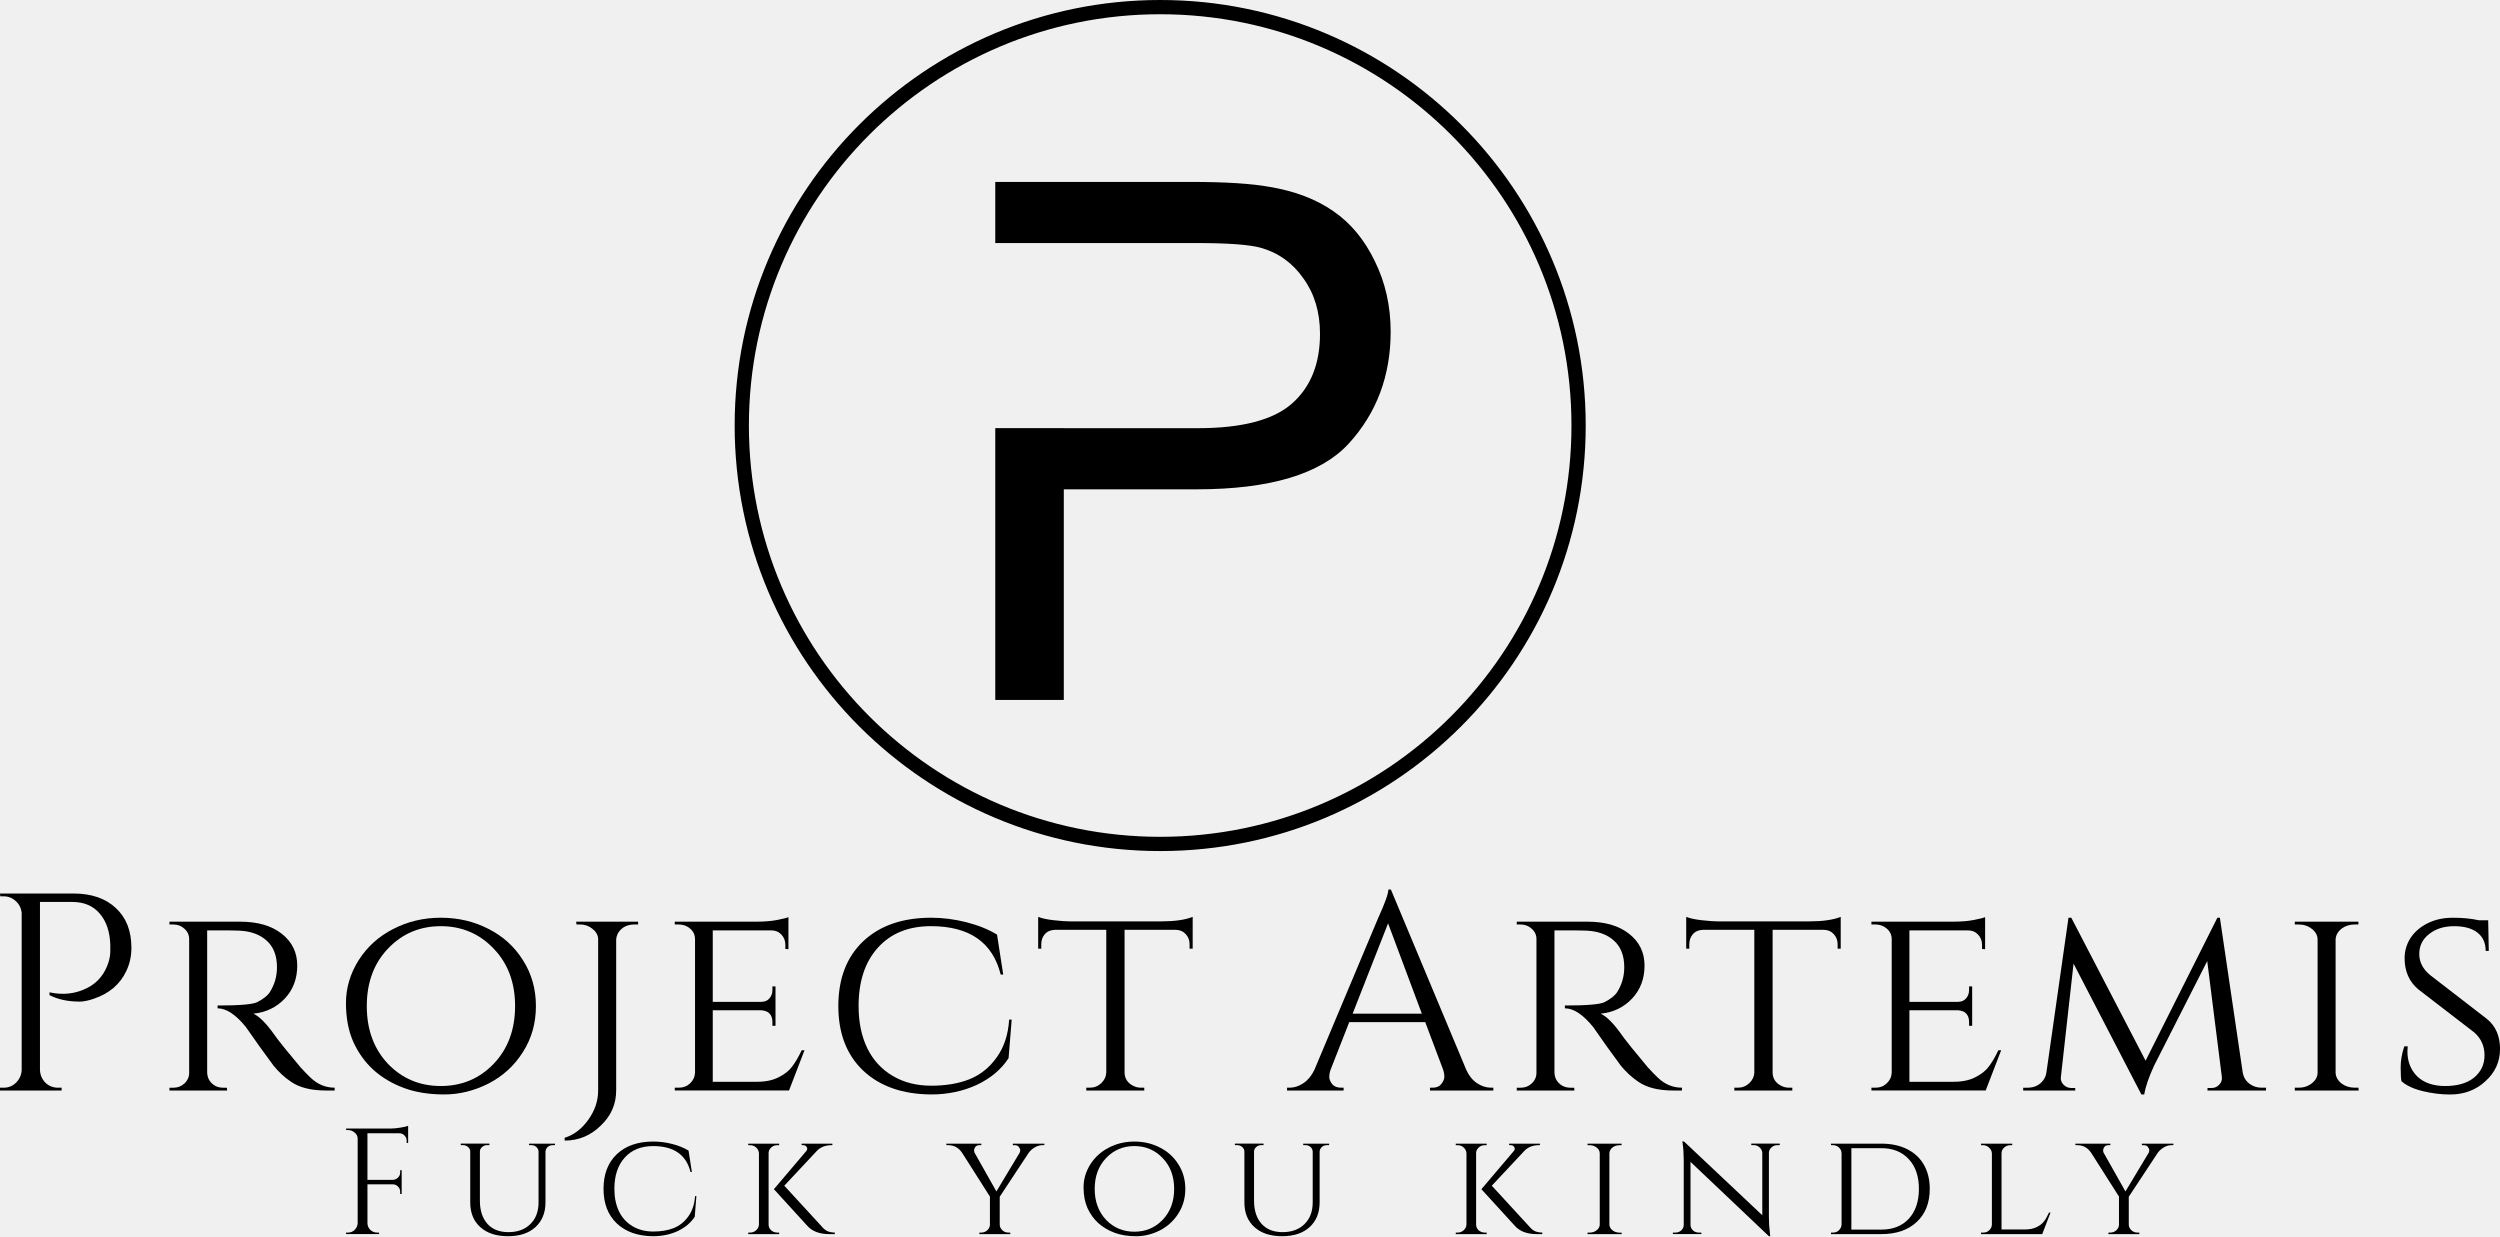
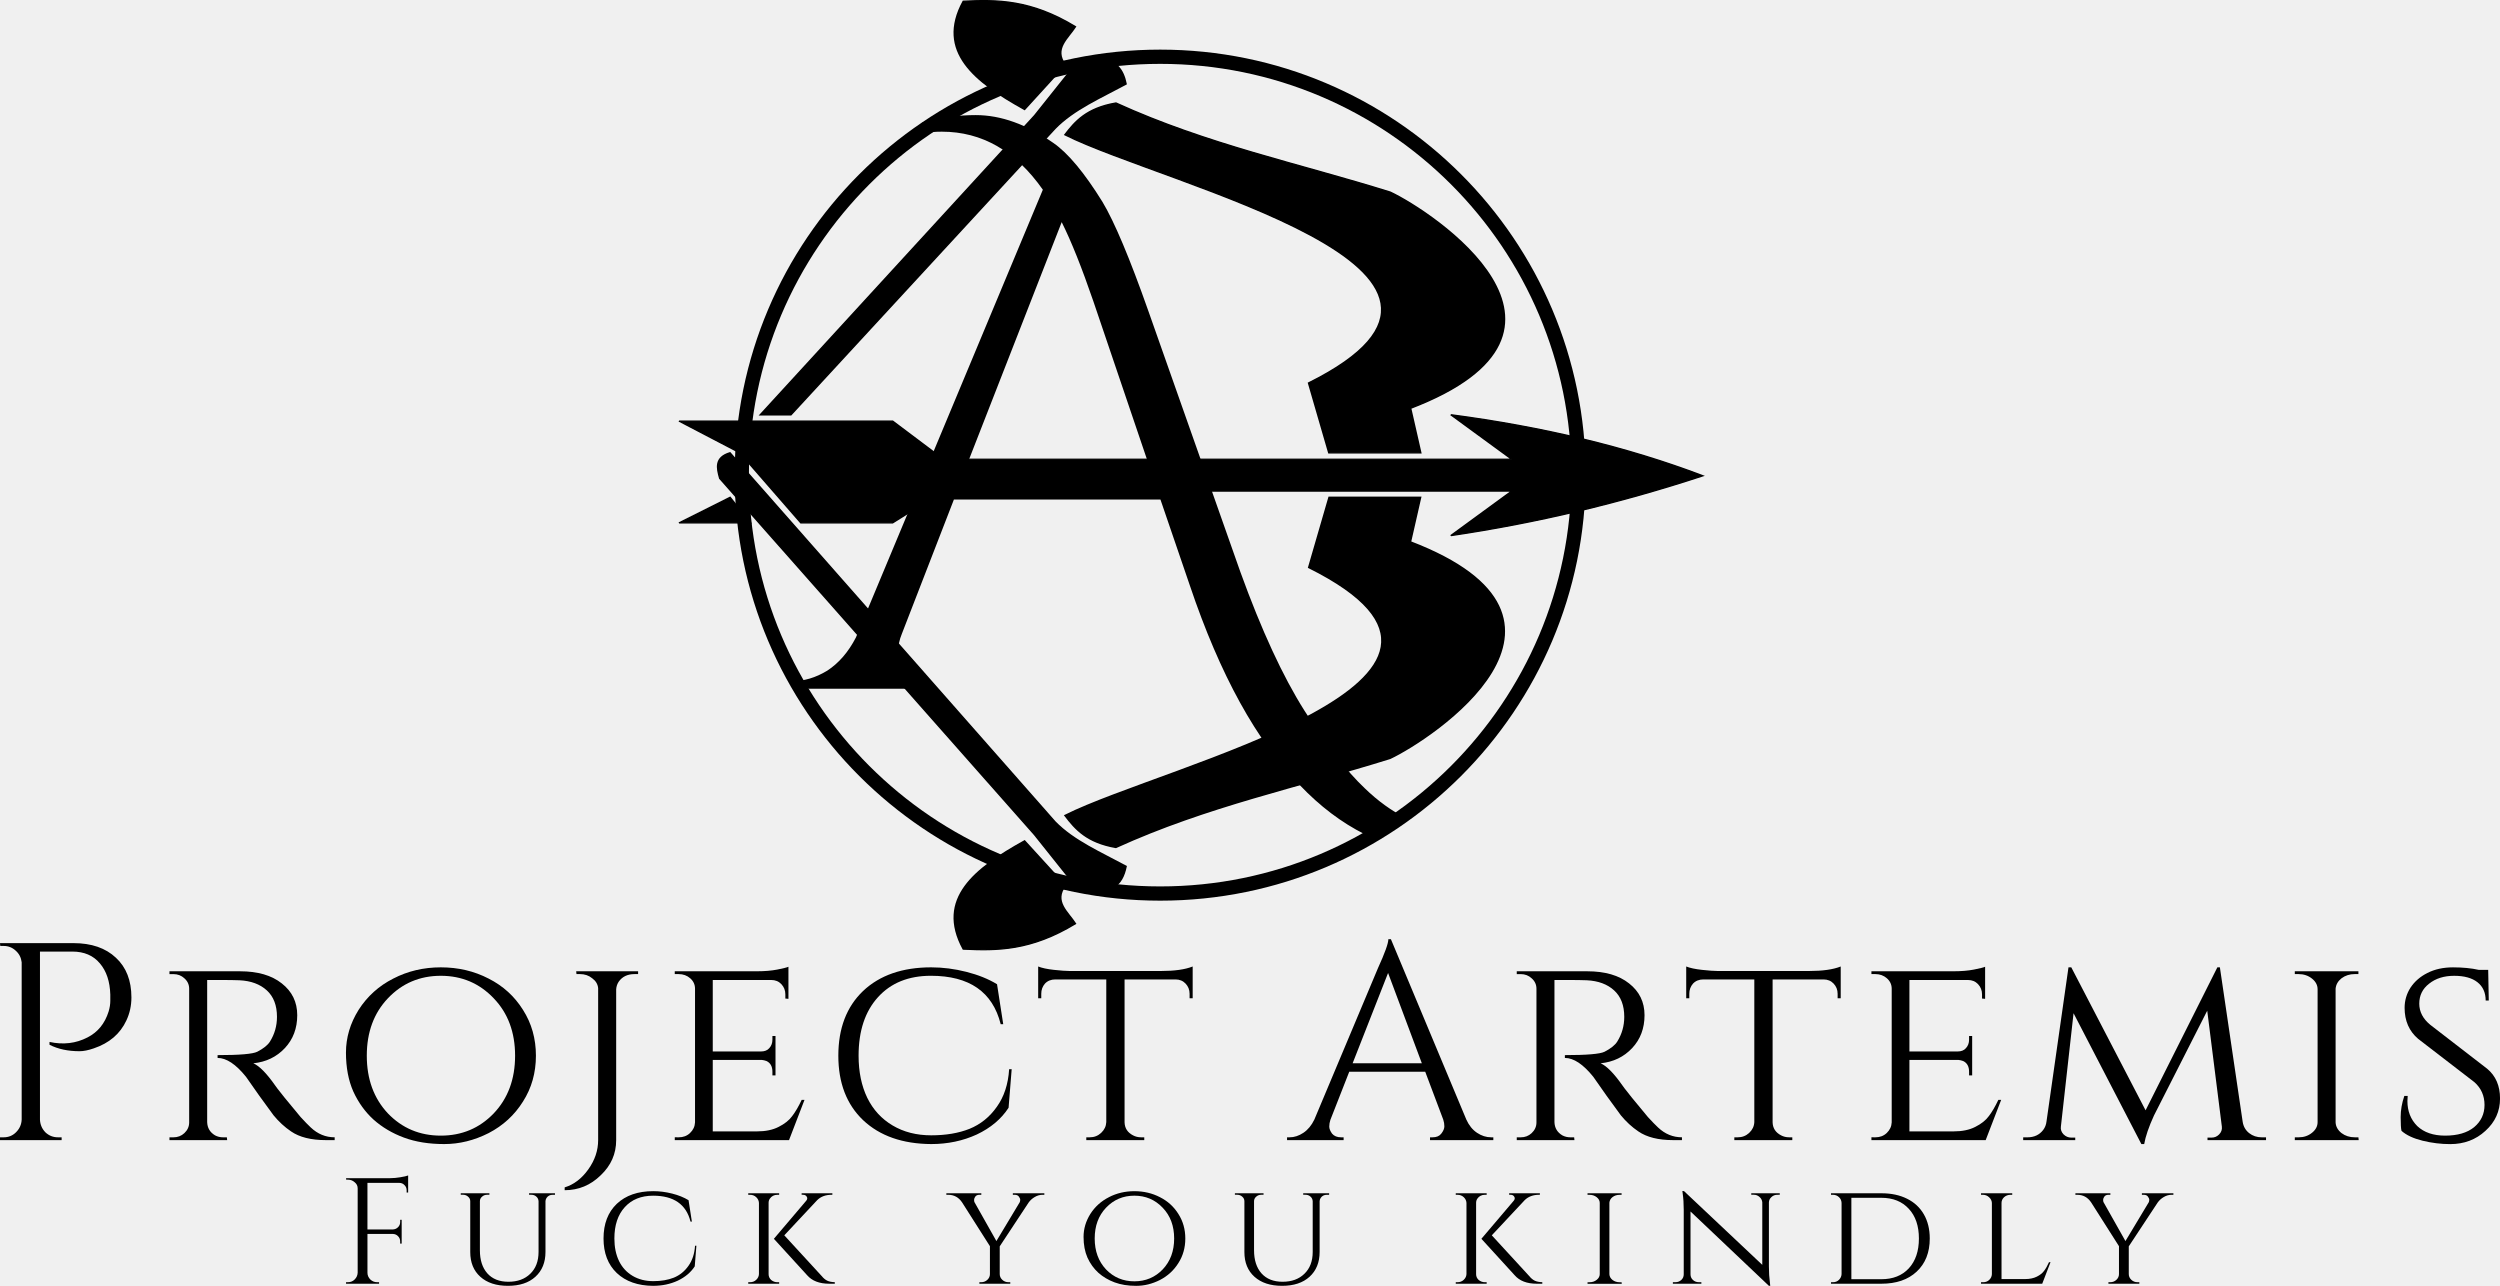
- <svg xmlns="http://www.w3.org/2000/svg" xmlns:xlink="http://www.w3.org/1999/xlink" width="175.499mm" height="86.783mm" viewBox="0 0 175.499 86.783" version="1.1" id="svg5">
+ <svg xmlns="http://www.w3.org/2000/svg" xmlns:xlink="http://www.w3.org/1999/xlink" width="175.499mm" height="90.266mm" viewBox="0 0 175.499 90.266" version="1.1" id="svg5">
  <defs id="defs2">
+     <rect x="77.412" y="14.884" width="115.743" height="202.358" id="rect8398" />
    <linearGradient id="linearGradient90169">
      <stop style="stop-color:#000000;stop-opacity:1;" offset="0" id="stop90165" />
      <stop style="stop-color:#000000;stop-opacity:0;" offset="1" id="stop90167" />
    </linearGradient>
    <linearGradient id="linearGradient90125">
      <stop style="stop-color:#000000;stop-opacity:1;" offset="0" id="stop90123" />
    </linearGradient>
    <clipPath clipPathUnits="userSpaceOnUse" id="clipPath87836">
      <rect style="display:none;fill:#ffffff;stroke:none;stroke-width:1.002;stroke-linecap:butt;stroke-linejoin:round;stroke-miterlimit:4;stroke-dasharray:none;stroke-dashoffset:0;stroke-opacity:1;paint-order:normal" id="rect87838" width="52.766" height="49.127" x="317.597" y="424.212" d="m 317.597,424.212 h 52.766 v 49.127 h -52.766 z" />
      <path style="display:none;fill:#ffffff;stroke:none;stroke-width:1.002;stroke-linecap:butt;stroke-linejoin:round;stroke-miterlimit:4;stroke-dasharray:none;stroke-dashoffset:0;stroke-opacity:1;paint-order:normal" class="powerclip" id="lpe_path-effect87840" d="m 330.926,402.986 h 114.915 v 147.438 H 330.926 Z m -13.329,21.227 v 49.127 h 52.766 v -49.127 z" />
    </clipPath>
    <linearGradient xlink:href="#linearGradient90125" id="linearGradient90127" x1="20.414" y1="183.226" x2="195.912" y2="183.226" gradientUnits="userSpaceOnUse" />
    <linearGradient xlink:href="#linearGradient90169" id="linearGradient90171" x1="20.281" y1="183.226" x2="196.045" y2="183.226" gradientUnits="userSpaceOnUse" />
    <clipPath clipPathUnits="userSpaceOnUse" id="clipPath6557">
-       <path id="path6559" style="display:none;fill:#ffffff;stroke-width:0.265" d="m 89.119,125.671 h 7.779 v 12.995 h -7.779 z" />
-       <path id="lpe_path-effect6561" style="display:inline;fill:#ffffff;stroke-width:0.265" class="powerclip" d="m 85.281,116.382 h 37.756 v 46.364 H 85.281 Z m 3.838,9.29 v 12.995 h 7.779 v -12.995 z" />
+       <path id="path6559" style="display:block;fill:#ffffff;stroke-width:0.265" d="m 89.119,125.671 h 7.779 v 12.995 h -7.779 z" />
    </clipPath>
  </defs>
-   <g id="layer1" style="display:inline" transform="translate(-20.41361,-108.611)">
+   <g id="layer1" style="display:inline" transform="translate(-20.41361,-105.128)">
    <g aria-label="Project Artemis Fuck you kindly" id="text2211" style="font-size:10.583px;line-height:0.8;font-family:Cinzel;-inkscape-font-specification:'Cinzel, Normal';stroke-width:0.265">
      <path d="m 29.639,175.149 q 0,0.869 -0.356,1.62 -0.652,1.403 -2.292,1.956 -0.573,0.198 -0.988,0.198 -1.225,0 -2.114,-0.454 v -0.198 q 1.442,0.316 2.667,-0.316 1.087,-0.553 1.482,-1.818 0.119,-0.395 0.119,-0.751 0,-0.356 0,-0.435 -0.04,-1.383 -0.731,-2.193 -0.691,-0.83 -1.936,-0.83 H 23.219 v 11.794 q 0.02,0.514 0.375,0.889 0.375,0.356 0.889,0.356 h 0.257 v 0.198 h -4.326 v -0.198 h 0.257 q 0.514,0 0.869,-0.356 0.375,-0.375 0.395,-0.889 v -11.043 q -0.059,-0.494 -0.415,-0.81 -0.356,-0.336 -0.849,-0.336 H 20.433 l -0.02,-0.198 h 5.156 q 1.897,0 2.983,1.027 1.087,1.008 1.087,2.786 z" style="font-size:19.756px;text-align:center;letter-spacing:0.794px;text-anchor:middle" id="path28" />
      <path d="m 36.004,173.924 h -1.047 v 9.977 q 0.02,0.612 0.553,0.929 0.257,0.138 0.573,0.138 h 0.257 l 0.02,0.198 H 32.31 v -0.198 h 0.277 q 0.454,0 0.77,-0.296 0.336,-0.316 0.336,-0.751 v -9.384 q 0,-0.435 -0.336,-0.731 -0.316,-0.296 -0.77,-0.296 H 32.31 v -0.198 h 4.959 q 1.857,0 2.924,0.849 1.087,0.849 1.087,2.232 0,1.383 -0.869,2.311 -0.869,0.929 -2.213,1.067 0.632,0.277 1.521,1.541 -0.02,0 0.672,0.869 0.711,0.869 1.126,1.363 0.435,0.474 0.711,0.731 0.731,0.691 1.679,0.691 v 0.198 h -0.612 q -1.561,0 -2.45,-0.612 -0.672,-0.454 -1.225,-1.126 -0.119,-0.158 -1.008,-1.383 -0.869,-1.245 -0.929,-1.324 -1.067,-1.324 -1.995,-1.324 v -0.198 q 2.311,0 2.786,-0.237 0.652,-0.336 0.889,-0.711 0.494,-0.79 0.494,-1.738 0,-1.205 -0.711,-1.857 -0.711,-0.652 -1.916,-0.711 -0.533,-0.02 -1.225,-0.02 z" style="font-size:19.756px;text-align:center;letter-spacing:0.794px;text-anchor:middle" id="path30" />
      <path d="m 48.019,173.825 q 1.521,-0.79 3.339,-0.79 1.837,0 3.358,0.79 1.521,0.77 2.41,2.193 0.909,1.422 0.909,3.22 0,1.798 -0.909,3.22 -0.889,1.422 -2.41,2.213 -1.521,0.77 -3.121,0.77 -1.6,0 -2.825,-0.454 -1.225,-0.454 -2.134,-1.264 -0.889,-0.81 -1.422,-1.976 -0.514,-1.166 -0.514,-2.726 0,-1.58 0.889,-3.003 0.909,-1.422 2.43,-2.193 z m -0.375,9.463 q 1.501,1.561 3.714,1.561 2.213,0 3.714,-1.561 1.501,-1.58 1.501,-4.05 0,-2.469 -1.501,-4.03 -1.501,-1.58 -3.714,-1.58 -2.213,0 -3.714,1.58 -1.482,1.561 -1.482,4.03 0,2.469 1.482,4.05 z" style="font-size:19.756px;text-align:center;letter-spacing:0.794px;text-anchor:middle" id="path32" />
      <path d="m 64.953,173.509 q -0.731,0 -1.106,0.533 -0.158,0.237 -0.178,0.533 v 10.589 q 0,1.442 -1.087,2.469 -1.067,1.047 -2.529,1.047 v -0.198 q 0.968,-0.296 1.659,-1.264 0.691,-0.968 0.691,-2.055 v -10.668 q -0.04,-0.415 -0.415,-0.691 -0.356,-0.296 -0.869,-0.296 h -0.237 l -0.02,-0.198 h 4.346 v 0.198 z" style="font-size:19.756px;text-align:center;letter-spacing:0.794px;text-anchor:middle" id="path34" />
      <path d="m 68.058,184.967 q 0.474,0 0.79,-0.296 0.336,-0.316 0.356,-0.751 v -9.384 q 0,-0.435 -0.336,-0.731 -0.336,-0.296 -0.81,-0.296 h -0.277 v -0.198 h 5.769 q 0.81,0 1.422,-0.119 0.612,-0.119 0.79,-0.198 v 2.252 l -0.217,-0.02 v -0.296 q 0,-0.415 -0.277,-0.711 -0.277,-0.296 -0.711,-0.296 H 70.449 v 5.018 h 3.378 q 0.395,0 0.593,-0.237 0.217,-0.237 0.217,-0.593 v -0.257 h 0.217 v 2.766 h -0.217 v -0.257 q 0,-0.553 -0.415,-0.751 -0.158,-0.059 -0.336,-0.079 H 70.449 v 5.018 h 3.102 q 0.909,0 1.521,-0.316 0.632,-0.316 0.948,-0.751 0.336,-0.435 0.672,-1.146 h 0.198 l -1.087,2.825 h -8.021 v -0.198 z" style="font-size:19.756px;text-align:center;letter-spacing:0.794px;text-anchor:middle" id="path36" />
      <path d="m 85.783,185.441 q -3.023,-0.02 -4.781,-1.679 -1.738,-1.659 -1.738,-4.524 0,-2.884 1.738,-4.544 1.758,-1.659 4.781,-1.659 1.225,0 2.469,0.316 1.245,0.316 2.153,0.869 l 0.435,2.805 h -0.178 q -0.849,-3.398 -4.899,-3.398 -2.351,0 -3.714,1.501 -1.363,1.501 -1.363,4.109 0,1.699 0.612,2.963 0.612,1.245 1.778,1.936 1.166,0.691 2.707,0.691 1.541,0 2.687,-0.454 1.166,-0.474 1.916,-1.541 0.77,-1.067 0.869,-2.647 h 0.178 l -0.217,2.707 q -0.77,1.185 -2.232,1.877 -1.462,0.672 -3.2,0.672 z" style="font-size:19.756px;text-align:center;letter-spacing:0.794px;text-anchor:middle" id="path38" />
      <path d="m 99.358,173.884 v 10.036 q 0.02,0.612 0.593,0.909 0.257,0.138 0.573,0.138 h 0.217 v 0.198 h -4.07 v -0.198 h 0.237 q 0.474,0 0.81,-0.316 0.336,-0.316 0.356,-0.751 v -10.016 h -3.576 q -0.454,0 -0.731,0.296 -0.257,0.296 -0.257,0.711 v 0.316 h -0.217 v -2.232 q 0.395,0.158 1.106,0.237 0.731,0.079 1.087,0.079 h 6.44 q 1.422,0 2.213,-0.316 v 2.232 h -0.217 v -0.316 q 0,-0.415 -0.277,-0.711 -0.277,-0.296 -0.711,-0.296 z" style="font-size:19.756px;text-align:center;letter-spacing:0.794px;text-anchor:middle" id="path40" />
      <path d="m 125.087,184.967 h 0.158 v 0.198 h -4.445 v -0.198 h 0.178 q 0.415,0 0.612,-0.257 0.217,-0.277 0.217,-0.514 0,-0.237 -0.079,-0.474 l -1.264,-3.358 h -5.334 l -1.324,3.378 q -0.079,0.237 -0.079,0.474 0,0.217 0.198,0.494 0.217,0.257 0.632,0.257 h 0.178 v 0.198 h -3.971 v -0.198 h 0.178 q 0.494,0 0.968,-0.316 0.474,-0.316 0.77,-0.929 l 4.465,-10.629 q 0.731,-1.6 0.731,-2.035 h 0.178 l 5.295,12.663 q 0.277,0.612 0.751,0.929 0.474,0.316 0.988,0.316 z m -9.72,-5.196 h 4.86 l -2.371,-6.342 z" style="font-size:19.756px;text-align:center;letter-spacing:0.794px;text-anchor:middle" id="path42" />
      <path d="m 130.583,173.924 h -1.047 v 9.977 q 0.02,0.612 0.553,0.929 0.257,0.138 0.573,0.138 h 0.257 l 0.02,0.198 h -4.05 v -0.198 h 0.277 q 0.454,0 0.77,-0.296 0.336,-0.316 0.336,-0.751 v -9.384 q 0,-0.435 -0.336,-0.731 -0.316,-0.296 -0.77,-0.296 h -0.277 v -0.198 h 4.959 q 1.857,0 2.924,0.849 1.087,0.849 1.087,2.232 0,1.383 -0.869,2.311 -0.869,0.929 -2.213,1.067 0.632,0.277 1.521,1.541 -0.02,0 0.672,0.869 0.711,0.869 1.126,1.363 0.435,0.474 0.711,0.731 0.731,0.691 1.679,0.691 v 0.198 h -0.612 q -1.561,0 -2.45,-0.612 -0.672,-0.454 -1.225,-1.126 -0.119,-0.158 -1.008,-1.383 -0.869,-1.245 -0.929,-1.324 -1.067,-1.324 -1.995,-1.324 v -0.198 q 2.311,0 2.786,-0.237 0.652,-0.336 0.889,-0.711 0.494,-0.79 0.494,-1.738 0,-1.205 -0.711,-1.857 -0.711,-0.652 -1.916,-0.711 -0.533,-0.02 -1.225,-0.02 z" style="font-size:19.756px;text-align:center;letter-spacing:0.794px;text-anchor:middle" id="path44" />
      <path d="m 144.85,173.884 v 10.036 q 0.02,0.612 0.593,0.909 0.257,0.138 0.573,0.138 h 0.217 v 0.198 h -4.07 v -0.198 h 0.237 q 0.474,0 0.81,-0.316 0.336,-0.316 0.356,-0.751 v -10.016 h -3.576 q -0.454,0 -0.731,0.296 -0.257,0.296 -0.257,0.711 v 0.316 h -0.217 v -2.232 q 0.395,0.158 1.106,0.237 0.731,0.079 1.087,0.079 h 6.44 q 1.422,0 2.213,-0.316 v 2.232 h -0.217 v -0.316 q 0,-0.415 -0.277,-0.711 -0.277,-0.296 -0.711,-0.296 z" style="font-size:19.756px;text-align:center;letter-spacing:0.794px;text-anchor:middle" id="path46" />
      <path d="m 152.064,184.967 q 0.474,0 0.79,-0.296 0.336,-0.316 0.356,-0.751 v -9.384 q 0,-0.435 -0.336,-0.731 -0.336,-0.296 -0.81,-0.296 h -0.277 v -0.198 h 5.769 q 0.81,0 1.422,-0.119 0.612,-0.119 0.79,-0.198 v 2.252 l -0.217,-0.02 v -0.296 q 0,-0.415 -0.277,-0.711 -0.277,-0.296 -0.711,-0.296 h -4.109 v 5.018 h 3.378 q 0.395,0 0.593,-0.237 0.217,-0.237 0.217,-0.593 v -0.257 h 0.217 v 2.766 h -0.217 v -0.257 q 0,-0.553 -0.415,-0.751 -0.158,-0.059 -0.336,-0.079 h -3.437 v 5.018 h 3.102 q 0.909,0 1.521,-0.316 0.632,-0.316 0.948,-0.751 0.336,-0.435 0.672,-1.146 h 0.198 l -1.087,2.825 h -8.021 v -0.198 z" style="font-size:19.756px;text-align:center;letter-spacing:0.794px;text-anchor:middle" id="path48" />
      <path d="m 179.192,184.967 h 0.296 v 0.198 h -4.109 v -0.178 h 0.296 q 0.296,0 0.514,-0.217 0.237,-0.237 0.198,-0.553 l -1.027,-8.139 -3.734,7.349 q -0.553,1.205 -0.691,2.015 h -0.198 l -4.761,-9.186 -0.889,7.962 q -0.04,0.296 0.178,0.533 0.237,0.237 0.553,0.237 h 0.277 v 0.178 h -3.655 v -0.198 h 0.296 q 0.711,0 1.106,-0.514 0.198,-0.257 0.237,-0.612 l 1.541,-10.806 h 0.198 l 5.215,10.036 5.038,-10.036 h 0.178 l 1.6,10.846 q 0.079,0.494 0.454,0.79 0.375,0.296 0.889,0.296 z" style="font-size:19.756px;text-align:center;letter-spacing:0.794px;text-anchor:middle" id="path50" />
      <path d="m 181.784,184.967 q 0.533,0 0.929,-0.316 0.395,-0.316 0.395,-0.751 v -9.325 q 0,-0.435 -0.395,-0.751 -0.395,-0.316 -0.948,-0.316 h -0.257 v -0.198 h 4.465 v 0.198 h -0.257 q -0.533,0 -0.929,0.296 -0.375,0.296 -0.415,0.731 v 9.384 q 0.02,0.435 0.415,0.751 0.395,0.296 0.929,0.296 h 0.257 l 0.02,0.198 h -4.485 v -0.198 z" style="font-size:19.756px;text-align:center;letter-spacing:0.794px;text-anchor:middle" id="path52" />
      <path d="m 188.998,184.513 q -0.059,-0.237 -0.059,-0.968 0,-0.731 0.257,-1.482 h 0.237 q -0.02,0.178 -0.02,0.356 0,1.067 0.691,1.758 0.711,0.672 1.956,0.672 1.304,0 2.035,-0.593 0.731,-0.612 0.731,-1.561 0,-0.968 -0.711,-1.6 l -3.951,-3.042 q -0.948,-0.81 -0.948,-2.173 0,-0.77 0.415,-1.422 0.435,-0.652 1.185,-1.027 0.77,-0.395 1.798,-0.395 1.027,0 1.818,0.178 h 0.652 l 0.04,2.153 h -0.217 q 0,-0.83 -0.573,-1.284 -0.573,-0.454 -1.64,-0.454 -1.067,0 -1.758,0.553 -0.691,0.533 -0.691,1.403 0,0.849 0.77,1.482 l 3.991,3.082 q 0.909,0.751 0.909,2.094 0,1.343 -1.027,2.272 -1.008,0.929 -2.469,0.929 -0.968,0 -1.936,-0.237 -0.968,-0.237 -1.482,-0.691 z" style="font-size:19.756px;text-align:center;letter-spacing:0.794px;text-anchor:middle" id="path54" />
      <path d="m 49.065,187.954 v 0.889 h -0.106 v -0.159 q 0,-0.212 -0.148,-0.36 -0.148,-0.159 -0.37,-0.159 h -2.233 v 3.27 h 1.789 q 0.212,-0.011 0.36,-0.159 0.148,-0.148 0.148,-0.36 v -0.159 h 0.106 v 1.672 h -0.106 v -0.159 q 0,-0.212 -0.148,-0.36 -0.138,-0.148 -0.349,-0.159 h -1.799 v 2.72 q 0,0.275 0.201,0.476 0.201,0.191 0.476,0.191 h 0.138 v 0.106 h -2.318 v -0.106 h 0.138 q 0.275,0 0.466,-0.191 0.201,-0.201 0.212,-0.476 v -5.927 q 0,-0.254 -0.212,-0.423 -0.201,-0.18 -0.466,-0.18 h -0.127 l -0.011,-0.106 h 3.101 q 0.328,0 0.709,-0.064 0.392,-0.064 0.55,-0.127 z" style="text-align:center;letter-spacing:2.646px;text-anchor:middle" id="path56" />
-       <path d="m 59.373,189.001 h -0.159 q -0.286,0 -0.434,0.222 -0.064,0.095 -0.074,0.222 v 3.567 q 0,1.101 -0.709,1.746 -0.698,0.635 -1.926,0.635 -1.228,0 -1.937,-0.635 -0.709,-0.635 -0.709,-1.736 v -3.567 q 0,-0.191 -0.148,-0.318 -0.148,-0.138 -0.36,-0.138 h -0.159 v -0.106 h 2.011 v 0.106 h -0.159 q -0.212,0 -0.36,0.138 -0.148,0.127 -0.148,0.318 v 3.44 q 0,1.027 0.519,1.619 0.529,0.593 1.482,0.593 0.963,0 1.535,-0.561 0.582,-0.561 0.582,-1.535 v -3.556 q -0.011,-0.201 -0.159,-0.328 -0.138,-0.127 -0.349,-0.127 h -0.159 v -0.106 h 1.82 z" style="text-align:center;letter-spacing:2.646px;text-anchor:middle" id="path58" />
+       <path d="m 59.373,189.001 h -0.159 q -0.286,0 -0.434,0.222 -0.064,0.095 -0.074,0.222 v 3.567 q 0,1.101 -0.709,1.746 -0.698,0.635 -1.926,0.635 -1.228,0 -1.937,-0.635 -0.709,-0.635 -0.709,-1.736 v -3.567 q 0,-0.191 -0.148,-0.318 -0.148,-0.138 -0.36,-0.138 h -0.159 v -0.106 h 2.011 v 0.106 H 54.61 q -0.212,0 -0.36,0.138 -0.148,0.127 -0.148,0.318 v 3.44 q 0,1.027 0.519,1.619 0.529,0.593 1.482,0.593 0.963,0 1.535,-0.561 0.582,-0.561 0.582,-1.535 v -3.556 q -0.011,-0.201 -0.159,-0.328 -0.138,-0.127 -0.349,-0.127 h -0.159 v -0.106 h 1.82 z" style="text-align:center;letter-spacing:2.646px;text-anchor:middle" id="path58" />
      <path d="m 66.273,195.394 q -1.619,-0.011 -2.561,-0.9 -0.931,-0.889 -0.931,-2.424 0,-1.545 0.931,-2.434 0.942,-0.889 2.561,-0.889 0.656,0 1.323,0.169 0.667,0.169 1.154,0.466 l 0.233,1.503 h -0.095 q -0.455,-1.82 -2.625,-1.82 -1.259,0 -1.99,0.804 -0.73,0.804 -0.73,2.201 0,0.91 0.328,1.587 0.328,0.667 0.952,1.037 0.624,0.37 1.45,0.37 0.825,0 1.439,-0.243 0.624,-0.254 1.027,-0.826 0.413,-0.572 0.466,-1.418 h 0.095 l -0.116,1.45 q -0.413,0.635 -1.196,1.005 -0.783,0.36 -1.714,0.36 z" style="text-align:center;letter-spacing:2.646px;text-anchor:middle" id="path60" />
      <path d="m 79.016,195.245 h -0.392 q -1.037,0 -1.556,-0.603 l -2.328,-2.551 2.275,-2.678 q 0.116,-0.148 0.032,-0.275 -0.074,-0.138 -0.265,-0.138 h -0.095 v -0.106 h 2.159 v 0.106 h -0.042 q -0.646,0 -1.027,0.381 l -2.307,2.466 2.625,2.857 q 0.19,0.233 0.392,0.328 0.201,0.095 0.529,0.106 z m -4.022,-0.106 h 0.116 v 0.106 h -2.17 v -0.106 h 0.127 q 0.254,0 0.434,-0.169 0.18,-0.169 0.19,-0.402 v -4.995 q -0.011,-0.233 -0.19,-0.402 -0.18,-0.169 -0.434,-0.169 h -0.127 v -0.106 h 2.17 v 0.106 h -0.127 q -0.339,0 -0.529,0.275 -0.085,0.127 -0.085,0.286 v 5.016 q 0,0.233 0.18,0.402 0.191,0.159 0.444,0.159 z" style="text-align:center;letter-spacing:2.646px;text-anchor:middle" id="path62" />
      <path d="M 93.726,189.001 H 93.599 q -0.286,0 -0.55,0.159 -0.254,0.148 -0.423,0.381 l -2.032,3.08 v 1.947 q 0,0.233 0.18,0.402 0.18,0.169 0.434,0.169 h 0.127 v 0.106 h -2.17 v -0.106 h 0.127 q 0.254,0 0.434,-0.169 0.18,-0.169 0.18,-0.402 v -1.958 l -1.958,-3.08 q -0.36,-0.529 -0.974,-0.529 h -0.127 v -0.106 h 2.455 v 0.106 h -0.127 q -0.201,0 -0.296,0.127 -0.085,0.127 -0.085,0.222 0,0.085 0.021,0.159 l 1.545,2.741 1.64,-2.73 q 0.032,-0.085 0.032,-0.169 0,-0.095 -0.095,-0.222 -0.085,-0.127 -0.296,-0.127 H 91.514 v -0.106 h 2.212 z" style="text-align:center;letter-spacing:2.646px;text-anchor:middle" id="path64" />
      <path d="m 98.256,189.171 q 0.815,-0.423 1.789,-0.423 0.984,0 1.799,0.423 0.815,0.413 1.291,1.175 0.487,0.762 0.487,1.725 0,0.963 -0.487,1.725 -0.476,0.762 -1.291,1.185 -0.815,0.413 -1.672,0.413 -0.857,0 -1.513,-0.243 -0.656,-0.243 -1.143,-0.677 -0.476,-0.434 -0.762,-1.058 -0.275,-0.624 -0.275,-1.46 0,-0.847 0.476,-1.609 0.487,-0.762 1.302,-1.175 z m -0.201,5.069 q 0.804,0.836 1.99,0.836 1.185,0 1.99,-0.836 0.804,-0.847 0.804,-2.17 0,-1.323 -0.804,-2.159 -0.804,-0.847 -1.99,-0.847 -1.185,0 -1.99,0.847 -0.794,0.836 -0.794,2.159 0,1.323 0.794,2.17 z" style="text-align:center;letter-spacing:2.646px;text-anchor:middle" id="path66" />
      <path d="m 113.718,189.001 h -0.159 q -0.286,0 -0.434,0.222 -0.064,0.095 -0.074,0.222 v 3.567 q 0,1.101 -0.709,1.746 -0.699,0.635 -1.926,0.635 -1.228,0 -1.937,-0.635 -0.709,-0.635 -0.709,-1.736 v -3.567 q 0,-0.191 -0.148,-0.318 -0.148,-0.138 -0.36,-0.138 h -0.159 v -0.106 h 2.011 v 0.106 h -0.159 q -0.212,0 -0.36,0.138 -0.148,0.127 -0.148,0.318 v 3.44 q 0,1.027 0.519,1.619 0.529,0.593 1.482,0.593 0.963,0 1.535,-0.561 0.582,-0.561 0.582,-1.535 v -3.556 q -0.011,-0.201 -0.159,-0.328 -0.138,-0.127 -0.349,-0.127 h -0.159 v -0.106 h 1.82 z" style="text-align:center;letter-spacing:2.646px;text-anchor:middle" id="path68" />
      <path d="m 128.683,195.245 h -0.392 q -1.037,0 -1.556,-0.603 l -2.328,-2.551 2.275,-2.678 q 0.116,-0.148 0.032,-0.275 -0.074,-0.138 -0.265,-0.138 h -0.095 v -0.106 h 2.159 v 0.106 h -0.042 q -0.646,0 -1.027,0.381 l -2.307,2.466 2.625,2.857 q 0.19,0.233 0.392,0.328 0.201,0.095 0.529,0.106 z m -4.022,-0.106 h 0.116 v 0.106 h -2.17 v -0.106 h 0.127 q 0.254,0 0.434,-0.169 0.18,-0.169 0.191,-0.402 v -4.995 q -0.011,-0.233 -0.191,-0.402 -0.18,-0.169 -0.434,-0.169 h -0.127 v -0.106 h 2.17 v 0.106 h -0.127 q -0.339,0 -0.529,0.275 -0.085,0.127 -0.085,0.286 v 5.016 q 0,0.233 0.18,0.402 0.191,0.159 0.445,0.159 z" style="text-align:center;letter-spacing:2.646px;text-anchor:middle" id="path70" />
      <path d="m 132.006,195.14 q 0.286,0 0.497,-0.169 0.212,-0.169 0.212,-0.402 v -4.995 q 0,-0.233 -0.212,-0.402 -0.212,-0.169 -0.508,-0.169 h -0.138 v -0.106 h 2.392 v 0.106 h -0.138 q -0.286,0 -0.497,0.159 -0.201,0.159 -0.222,0.392 v 5.027 q 0.011,0.233 0.222,0.402 0.212,0.159 0.497,0.159 h 0.138 l 0.011,0.106 h -2.402 v -0.106 z" style="text-align:center;letter-spacing:2.646px;text-anchor:middle" id="path72" />
      <path d="m 145.172,189.001 q -0.233,0 -0.402,0.159 -0.169,0.148 -0.18,0.37 v 4.508 q 0,0.614 0.074,1.164 l 0.021,0.19 h -0.095 l -5.503,-5.218 v 4.413 q 0,0.233 0.169,0.392 0.169,0.159 0.413,0.159 h 0.18 v 0.106 h -2 v -0.106 h 0.18 q 0.243,0 0.413,-0.159 0.169,-0.159 0.169,-0.392 v -4.53 q 0,-0.646 -0.074,-1.154 l -0.021,-0.169 0.116,0.011 5.493,5.175 v -4.392 q -0.021,-0.222 -0.191,-0.37 -0.169,-0.159 -0.402,-0.159 h -0.18 v -0.106 h 2 v 0.106 z" style="text-align:center;letter-spacing:2.646px;text-anchor:middle" id="path74" />
      <path d="m 155.882,192.07 q 0,1.471 -0.921,2.328 -0.91,0.847 -2.476,0.847 h -3.535 v -0.106 h 0.138 q 0.254,0 0.423,-0.169 0.169,-0.169 0.18,-0.402 v -4.995 q -0.011,-0.254 -0.191,-0.413 -0.169,-0.159 -0.423,-0.159 h -0.127 v -0.106 h 3.535 q 1.037,0 1.799,0.381 0.773,0.381 1.185,1.101 0.413,0.72 0.413,1.693 z m -5.503,-2.857 v 5.715 h 2.106 q 1.217,0 1.926,-0.762 0.709,-0.773 0.709,-2.095 0,-1.323 -0.709,-2.085 -0.709,-0.773 -1.926,-0.773 z" style="text-align:center;letter-spacing:2.646px;text-anchor:middle" id="path76" />
      <path d="m 159.629,195.14 q 0.254,0 0.423,-0.159 0.18,-0.169 0.191,-0.402 v -5.006 q -0.011,-0.233 -0.201,-0.402 -0.18,-0.169 -0.434,-0.169 h -0.127 v -0.106 h 2.191 v 0.106 h -0.127 q -0.254,0 -0.445,0.169 -0.18,0.169 -0.18,0.402 v 5.345 h 1.651 q 0.487,0 0.825,-0.169 0.339,-0.169 0.508,-0.402 0.18,-0.233 0.349,-0.614 h 0.106 l -0.582,1.513 h -4.297 v -0.106 z" style="text-align:center;letter-spacing:2.646px;text-anchor:middle" id="path78" />
      <path d="m 172.985,189.001 h -0.127 q -0.286,0 -0.55,0.159 -0.254,0.148 -0.423,0.381 l -2.032,3.08 v 1.947 q 0,0.233 0.18,0.402 0.18,0.169 0.434,0.169 h 0.127 v 0.106 h -2.17 v -0.106 h 0.127 q 0.254,0 0.434,-0.169 0.18,-0.169 0.18,-0.402 v -1.958 l -1.958,-3.08 q -0.36,-0.529 -0.974,-0.529 h -0.127 v -0.106 h 2.455 v 0.106 h -0.127 q -0.201,0 -0.296,0.127 -0.085,0.127 -0.085,0.222 0,0.085 0.021,0.159 l 1.545,2.741 1.64,-2.73 q 0.032,-0.085 0.032,-0.169 0,-0.095 -0.095,-0.222 -0.085,-0.127 -0.296,-0.127 h -0.127 v -0.106 h 2.212 z" style="text-align:center;letter-spacing:2.646px;text-anchor:middle" id="path80" />
    </g>
-     <circle id="path53605" cx="101.858" cy="138.483" style="fill:none;stroke:#000000;stroke-width:1;stroke-linecap:butt;stroke-linejoin:round;stroke-miterlimit:4;stroke-dasharray:none;stroke-dashoffset:0;stroke-opacity:1;paint-order:normal" r="29.372" />
+     <path id="path53605" style="fill:none;stroke:#000000;stroke-width:3.78;stroke-linecap:butt;stroke-linejoin:round;stroke-miterlimit:4;stroke-dasharray:none;stroke-dashoffset:0;stroke-opacity:1;paint-order:normal" transform="matrix(0.2645833,0,0,0.2645833,20.41361,108.611)" d="M 307.822,1.891 A 111.011,111.011 0 0 0 196.811,112.9 111.011,111.011 0 0 0 307.822,223.912 111.011,111.011 0 0 0 418.832,112.9 111.011,111.011 0 0 0 307.822,1.891 Z" />
  </g>
-   <g id="layer2" transform="translate(-20.41361,-108.611)">
-     <g aria-label="P" id="text1575" style="font-size:50.8px;stroke-width:0.265" clip-path="url(#clipPath6557)">
-       <path d="m 90.281,157.745 v -36.364 h 13.717 q 3.621,0 5.531,0.347 2.679,0.446 4.49,1.712 1.811,1.24 2.902,3.497 1.116,2.257 1.116,4.961 0,4.638 -2.952,7.863 -2.952,3.2 -10.666,3.2 h -9.327 v 14.784 z m 4.812,-19.075 h 9.401 q 4.663,0 6.623,-1.736 1.96,-1.736 1.96,-4.887 0,-2.282 -1.166,-3.894 -1.141,-1.637 -3.026,-2.158 -1.215,-0.322 -4.49,-0.322 h -9.302 z" style="-inkscape-font-specification:'Arial, Normal'" id="path6506" />
+   <g id="layer2" transform="translate(-20.41361,-105.128)" style="display:inline">
+     <g id="g3683" style="fill:#000000;stroke:#000000" transform="matrix(0,0.08932047,-0.1425728,0,148.4828,116.3777)">
+       <g id="g3614" style="fill:#000000;stroke:#000000">
+         <path id="path3596" style="fill:#000000;stroke:#000000" d="m 620,423.85 c -39.718,13.48 -63.523,-5.858 -85,-30 l 35,-20 c 12.547,5.975 20.684,-1.28 30,-5 21.406,22.018 21.249,38.646 20,55 z" />
+         <path id="path3598" style="fill:#000000;stroke:#000000;stroke-width:0.427" transform="matrix(0,-1.855777,2.96218,0,-86.95386,898.2722)" d="m 352.641,118.816 -5.389,18.566 c 60.665,30.211 -37.719,52.327 -64.662,65.83 2.754,3.629 5.826,7.108 13.471,8.439 24.249,-11.051 48.497,-16.044 72.746,-23.631 10.777,-5.064 59.159,-36.76 5.389,-57.391 l 2.693,-11.814 z" />
+       </g>
+       <g id="g3614-6" style="fill:#000000;stroke:#000000" transform="matrix(-1,0,0,1,495,2.4609e-6)">
+         <path id="path3596-3" style="fill:#000000;stroke:#000000" d="m 620,423.85 c -39.718,13.48 -63.523,-5.858 -85,-30 l 35,-20 c 12.547,5.975 20.684,-1.28 30,-5 21.406,22.018 21.249,38.646 20,55 z" />
+         <path id="path3598-2" style="fill:#000000;stroke:#000000" d="m 540,348.85 c -3.944,14.186 -14.249,19.89 -25,25 -40,-50 -105.51,-232.58 -195,-120 l -55,-10 v -45 l 35,5 c 61.111,-99.786 155,-10 170,10 22.475,45 37.264,90 70,135 z" />
+       </g>
+       <path id="path3646" style="fill:#000000;stroke:#000000;stroke-width:0.427" transform="matrix(0,-1.855777,2.96218,0,-86.95386,898.2722)" d="m 193.678,107 c -4.091,1.25 -3.482,3.974 -2.695,6.752 l 83.523,94.525 10.777,13.504 c 9.67,3.179 12.444,-0.122 13.471,-5.064 -6.672,-3.617 -13.935,-6.739 -18.859,-11.816 z" />
+       <path id="path3646-0" style="fill:#000000;stroke:#000000;stroke-width:0.427" transform="matrix(0,-1.855777,2.96218,0,-86.95386,898.2722)" d="m 291.324,2.791 c -1.636,0.06 -3.624,0.449 -6.041,1.244 L 274.506,17.539 201.76,96.873 h 8.084 l 70.051,-75.959 c 4.924,-5.077 12.188,-8.198 18.859,-11.814 -0.77,-3.707 -2.522,-6.49 -7.43,-6.309 z" />
+       <path id="path3670" style="fill:#000000;stroke:#000000" d="m 248,59.848 c 21.427,40.757 37.127,82.087 47,124 l -35,-30 v 280 l 25,25 v 45 l -55,30 -25,30 v -105 l 30,-25 v -280 l -35,30 c 9.498,-45.008 25.216,-86.501 48,-124 z" />
+       <path id="path3672" style="fill:#000000;stroke:#000000" d="m 265,538.85 20,-10 v 35 z" />
+     </g>
+   </g>
+   <g id="layer3" style="display:inline" transform="translate(4e-6,3.48296)">
+     <text xml:space="preserve" transform="scale(0.2645833)" id="text8396" style="font-style:normal;font-weight:normal;font-size:40px;line-height:1.25;font-family:sans-serif;white-space:pre;shape-inside:url(#rect8398);fill:#000000;fill-opacity:1;stroke:none" />
+     <g aria-label="A" id="text9306" style="font-size:52.917px;line-height:1.25;font-family:'Cinzel Decorative';-inkscape-font-specification:'Cinzel Decorative, Normal';stroke-width:0.265">
+       <path id="path25866" style="stroke-width:1" transform="scale(0.2645833)" d="m 258.893,17.373 c -4.413,0 -8.932,0.571 -13.549,1.672 -4.7e-4,0.001 5.8e-4,0.003 0,0.004 -0.056,0.113 -0.117,0.224 -0.176,0.336 -0.121,0.134 -0.269,0.229 -0.43,0.307 0.014,0.094 0.001,0.007 -0.211,0.197 -0.187,0.167 -0.205,0.179 -0.455,0.346 -0.064,0.042 -0.127,0.084 -0.195,0.119 -0.098,0.051 -0.202,0.094 -0.303,0.141 0.03,0.121 -0.021,0.102 -0.057,0.023 -0.161,0.063 -0.176,0.069 -0.381,0.154 -0.043,0.018 -0.087,0.035 -0.129,0.055 -0.013,0.01 -0.026,0.021 -0.039,0.031 -0.006,0.005 -0.012,0.009 -0.018,0.014 0.013,0.204 -0.131,0.318 -0.346,0.529 -0.087,0.063 -0.17,0.129 -0.26,0.188 -0.081,0.053 -0.168,0.1 -0.252,0.148 -0.117,0.068 -0.234,0.135 -0.352,0.201 -0.118,0.067 -0.219,0.11 -0.332,0.193 -0.071,0.053 -0.134,0.116 -0.201,0.174 -0.114,0.09 -0.224,0.183 -0.34,0.271 -0.016,0.012 -0.033,0.023 -0.049,0.035 -0.09,0.091 -0.185,0.178 -0.281,0.264 -0.07,0.062 -0.15,0.116 -0.223,0.176 -0.052,0.042 -0.102,0.086 -0.152,0.129 3.379,-0.843 6.631,-1.307 9.729,-1.307 10.667,-1e-6 19.599,5.134 26.799,15.4 L 227.092,155.973 c -2,3.867 -4.533,6.801 -7.6,8.801 -3.067,1.867 -6.2,2.799 -9.4,2.799 h -0.16 c 0.008,0.057 0.014,0.115 0.006,0.17 0.053,0.144 0.106,0.288 0.166,0.43 0.017,0.041 0.061,0.135 0.113,0.244 0.011,-0.002 0.022,-0.004 0.033,-0.006 0.055,-0.011 0.049,0.101 0.074,0.15 0.045,0.088 0.093,0.176 0.139,0.264 0.168,0.321 0.165,0.303 0.318,0.664 0.011,0.025 0.022,0.056 0.033,0.084 h 37.678 v 0 l -1.6,-2 c -1.832,-2.291 -5.133,-0.866 -6.6,-2.6 -1.333,-1.867 -2,-3.599 -2,-5.199 0,-1.6 0.333,-3.201 1,-4.801 l 13.799,-35.6 h 54.801 l 7.799,22.801 c 8,23.733 17.734,41.4 29.201,53 5.333,5.6 11.066,9.933 17.199,13 0.794,0.414 1.589,0.751 2.383,1.098 0.18,-0.163 0.369,-0.325 0.58,-0.484 0.181,-0.136 0.813,-0.679 1.219,-0.973 0.033,-0.038 0.066,-0.075 0.102,-0.111 0.281,-0.288 0.567,-0.449 0.871,-0.553 l 0.002,-0.002 c 0.099,-0.07 0.203,-0.146 0.314,-0.232 0.118,-0.059 0.232,-0.122 0.352,-0.178 0.003,-0.001 0.007,-0.002 0.01,-0.004 l 0.004,-0.004 c 0.367,-0.406 0.352,-0.374 1.172,-0.791 0.518,-0.693 0.884,-1.061 0.48,-0.23 0.106,-0.032 0.22,-0.049 0.326,-0.08 0.007,-0.002 0.021,-0.008 0.031,-0.012 -0.065,-0.148 -0.111,-0.13 0.557,-0.303 -0.4,-0.358 0.428,-0.561 1.379,-0.666 0.105,-0.067 0.21,-0.134 0.314,-0.203 -0.443,0.007 -0.25,-0.123 0.318,-0.311 l 0.002,-0.002 c 0.076,-0.042 0.218,-0.09 0.344,-0.137 0.051,-0.035 0.102,-0.069 0.152,-0.104 -3.742,-1.907 -7.387,-4.493 -10.912,-7.92 -4.8,-4.533 -10.133,-11.4 -16,-20.6 -5.733,-9.067 -11.4,-21.334 -17,-36.801 L 304.691,69.373 c -4.933,-14 -8.999,-23.667 -12.199,-29 -4.8,-7.733 -9.133,-12.933 -13,-15.6 -7.067,-4.933 -13.933,-7.4 -20.6,-7.4 z m 110.688,188.336 c -0.043,0.013 -0.085,0.028 -0.125,0.049 -0.137,0.071 -0.249,0.128 -0.355,0.182 -0.042,0.057 -0.089,0.119 -0.133,0.18 0.051,-0.004 0.074,-0.004 0.123,-0.008 0.007,-0.01 0.012,-0.016 0.019,-0.025 0.108,-0.059 0.218,-0.117 0.326,-0.176 0.077,-0.101 0.13,-0.174 0.141,-0.195 0.001,-0.002 0.003,-0.003 0.004,-0.006 z m -0.145,0.201 c -0.034,0.044 -0.086,0.109 -0.129,0.164 0.056,-0.005 0.128,-0.011 0.227,-0.018 0.083,-0.073 0.184,-0.16 0.234,-0.209 0.066,-0.025 0.133,-0.05 0.199,-0.074 0.002,-0.06 -0.01,-0.105 -0.023,-0.141 -0.169,0.093 -0.338,0.186 -0.508,0.277 z m 0.531,-0.137 c -5.9e-4,0.023 -0.005,0.049 -0.01,0.076 0.024,-0.015 0.04,-0.025 0.062,-0.039 0.024,-0.03 0.057,-0.06 0.09,-0.09 -0.048,0.018 -0.095,0.035 -0.143,0.053 z m -0.01,0.076 c -0.095,0.059 -0.212,0.129 -0.328,0.199 0.094,-0.006 0.172,-0.01 0.273,-0.016 0.029,-0.07 0.046,-0.132 0.055,-0.184 z m -0.055,0.184 c -0.003,0.007 -0.005,0.014 -0.008,0.021 0.003,-2.5e-4 1.1e-4,2.4e-4 0.004,0 0.003,-0.007 0.005,-0.014 0.008,-0.021 -0.002,1.1e-4 -0.002,-1e-4 -0.004,0 z m -0.008,0.021 c -0.078,0.006 -0.216,0.015 -0.311,0.021 -0.053,0.032 -0.093,0.058 -0.15,0.092 -0.065,0.039 -0.013,-0.012 0.07,-0.086 -0.068,0.005 -0.138,0.01 -0.215,0.016 -0.165,0.21 -0.371,0.463 -0.574,0.711 0.085,-0.042 0.168,-0.084 0.26,-0.125 0.102,-0.045 0.19,-0.064 0.289,-0.096 0.047,-0.042 0.093,-0.084 0.143,-0.123 0.014,-0.027 0.028,-0.054 0.041,-0.082 0.115,-0.069 0.235,-0.131 0.355,-0.193 0.035,-0.048 0.078,-0.103 0.092,-0.135 z m -0.805,0.057 c -0.005,0.006 -0.007,0.011 -0.012,0.018 0.02,-0.007 0.04,-0.015 0.06,-0.021 -0.019,0.001 -0.029,0.003 -0.049,0.004 z m -0.012,0.018 c -0.056,0.021 -0.111,0.043 -0.166,0.066 -0.165,0.229 -0.332,0.475 -0.494,0.721 0.03,-0.005 0.059,-0.009 0.09,-0.014 0.147,-0.202 0.329,-0.45 0.57,-0.773 z m -0.57,0.773 c -0.006,0.008 -0.008,0.012 -0.014,0.019 0.015,-0.008 0.029,-0.017 0.045,-0.025 -0.01,0.002 -0.021,0.004 -0.031,0.006 z M 240.164,23.08 c 0.025,-0.034 0.037,-0.051 0.039,-0.057 -0.005,0.003 -0.031,0.034 -0.055,0.061 0.005,-0.001 0.01,-0.003 0.016,-0.004 z m 4.803,-3.926 c -0.039,0.026 -0.078,0.052 -0.117,0.078 -0.025,0.04 -0.051,0.081 -0.092,0.148 -0.056,0.051 -0.107,0.104 -0.164,0.148 0.107,-0.035 0.208,-0.08 0.277,-0.164 0.038,-0.046 0.069,-0.125 0.096,-0.211 z m -0.246,0.164 c -0.117,0.078 -0.233,0.157 -0.35,0.236 0.003,7.97e-4 0.007,0.001 0.01,0.002 0.13,-0.062 0.248,-0.153 0.34,-0.238 z m -0.352,0.238 -0.006,0.004 c 0.002,8.88e-4 0.004,0.001 0.006,0.002 0.003,-0.001 0.005,-0.003 0.008,-0.004 -0.002,-0.001 -0.005,-7.84e-4 -0.008,-0.002 z m -1.635,1.488 c -10e-4,5.02e-4 -0.006,0.003 -0.014,0.012 -0.063,0.07 -0.126,0.141 -0.189,0.211 0.066,-0.05 0.21,-0.226 0.203,-0.223 z m -2.547,1.98 c -0.025,0.019 -0.052,0.038 -0.078,0.057 -0.002,0.004 -0.004,0.008 -0.006,0.012 0.013,-0.003 0.025,-0.005 0.037,-0.008 0.015,-0.019 0.036,-0.047 0.047,-0.061 z m -0.078,0.057 c 0.01,-0.018 0.021,-0.036 0.031,-0.055 -0.036,0.031 -0.047,0.041 -0.09,0.078 0.013,-0.003 0.025,-0.005 0.037,-0.008 0.007,-0.005 0.014,-0.011 0.021,-0.016 z m 41.582,22.691 c 2.533,5.067 5.334,12.067 8.4,21 L 305.893,113.373 H 255.293 Z M 210.279,168.514 c 0.023,0.042 0.049,0.084 0.074,0.125 -0.019,-0.04 -0.052,-0.087 -0.065,-0.123 -10e-4,-0.003 -0.011,-0.005 -0.01,-0.002 z m 161.037,36.654 c -0.03,-0.003 -0.086,0.009 -0.143,0.021 0.066,-4.9e-4 0.133,-7.5e-4 0.178,-0.002 -0.005,-0.01 -0.016,-0.017 -0.035,-0.019 z m 0.432,0.035 c 0.021,0.003 0.072,0.01 0.1,0.014 l 0.002,-0.002 c -0.031,-0.004 -0.038,-0.006 -0.057,-0.008 -0.015,-0.002 -0.03,-0.003 -0.045,-0.004 z m -0.91,0.012 c -0.011,-2e-4 -0.032,0.01 -0.049,0.023 0.021,-0.006 0.032,-0.01 0.055,-0.016 9.4e-4,-0.005 5.1e-4,-0.008 -0.006,-0.008 z m -0.598,0.457 c -0.018,0.007 -0.035,0.013 -0.053,0.019 -0.066,0.042 -0.123,0.081 -0.115,0.086 0.057,-0.036 0.118,-0.073 0.168,-0.105 z m 0.109,0.338 c -0.065,0.003 -0.159,0.008 -0.234,0.012 -0.011,0.006 -0.022,0.012 -0.033,0.018 0.075,-0.007 0.212,-0.018 0.248,-0.021 0.007,-0.003 0.013,-0.005 0.019,-0.008 z m -2.451,0.738 c -0.082,0.039 -0.192,0.094 -0.242,0.127 -0.067,0.044 -0.131,0.094 -0.193,0.145 0.144,-0.091 0.29,-0.182 0.436,-0.271 z m -0.361,0.615 c -0.033,0.008 -0.056,0.013 -0.086,0.019 h -0.002 c -0.377,0.087 -0.521,0.118 -0.727,0.26 0.167,0.033 0.356,0.092 0.537,0.143 0.137,-0.122 0.276,-0.237 0.42,-0.346 -0.047,-0.025 -0.09,-0.047 -0.143,-0.076 z m -0.736,0.123 c -0.063,0.033 -0.118,0.082 -0.168,0.139 0.006,10e-4 0.012,0.003 0.018,0.004 0.049,-0.05 0.099,-0.098 0.15,-0.143 z m -0.91,0.836 c -0.05,0.042 -0.069,0.059 -0.125,0.105 -0.035,0.029 -0.079,0.084 -0.121,0.145 0.035,-0.012 0.051,-0.004 0.062,0.008 0.062,-0.086 0.123,-0.171 0.184,-0.258 z m -0.195,0.275 c -0.026,0.008 -0.055,0.017 -0.082,0.025 -0.041,0.064 -0.074,0.116 -0.098,0.162 -0.005,9.4e-4 0.04,-0.024 0.066,-0.041 0.038,-0.048 0.077,-0.097 0.113,-0.146 z m -0.131,0.168 c -0.017,0.008 -0.031,0.016 -0.051,0.025 -0.027,0.054 -0.039,0.09 -0.004,0.047 0.019,-0.023 0.036,-0.049 0.055,-0.072 z m 10.148,3.08 c -0.003,0.007 -0.005,0.015 -0.008,0.021 0.004,-0.005 0.006,-0.009 0.01,-0.014 -9.8e-4,-0.002 -4.7e-4,-0.005 -0.002,-0.008 z" />
    </g>
  </g>
</svg>
